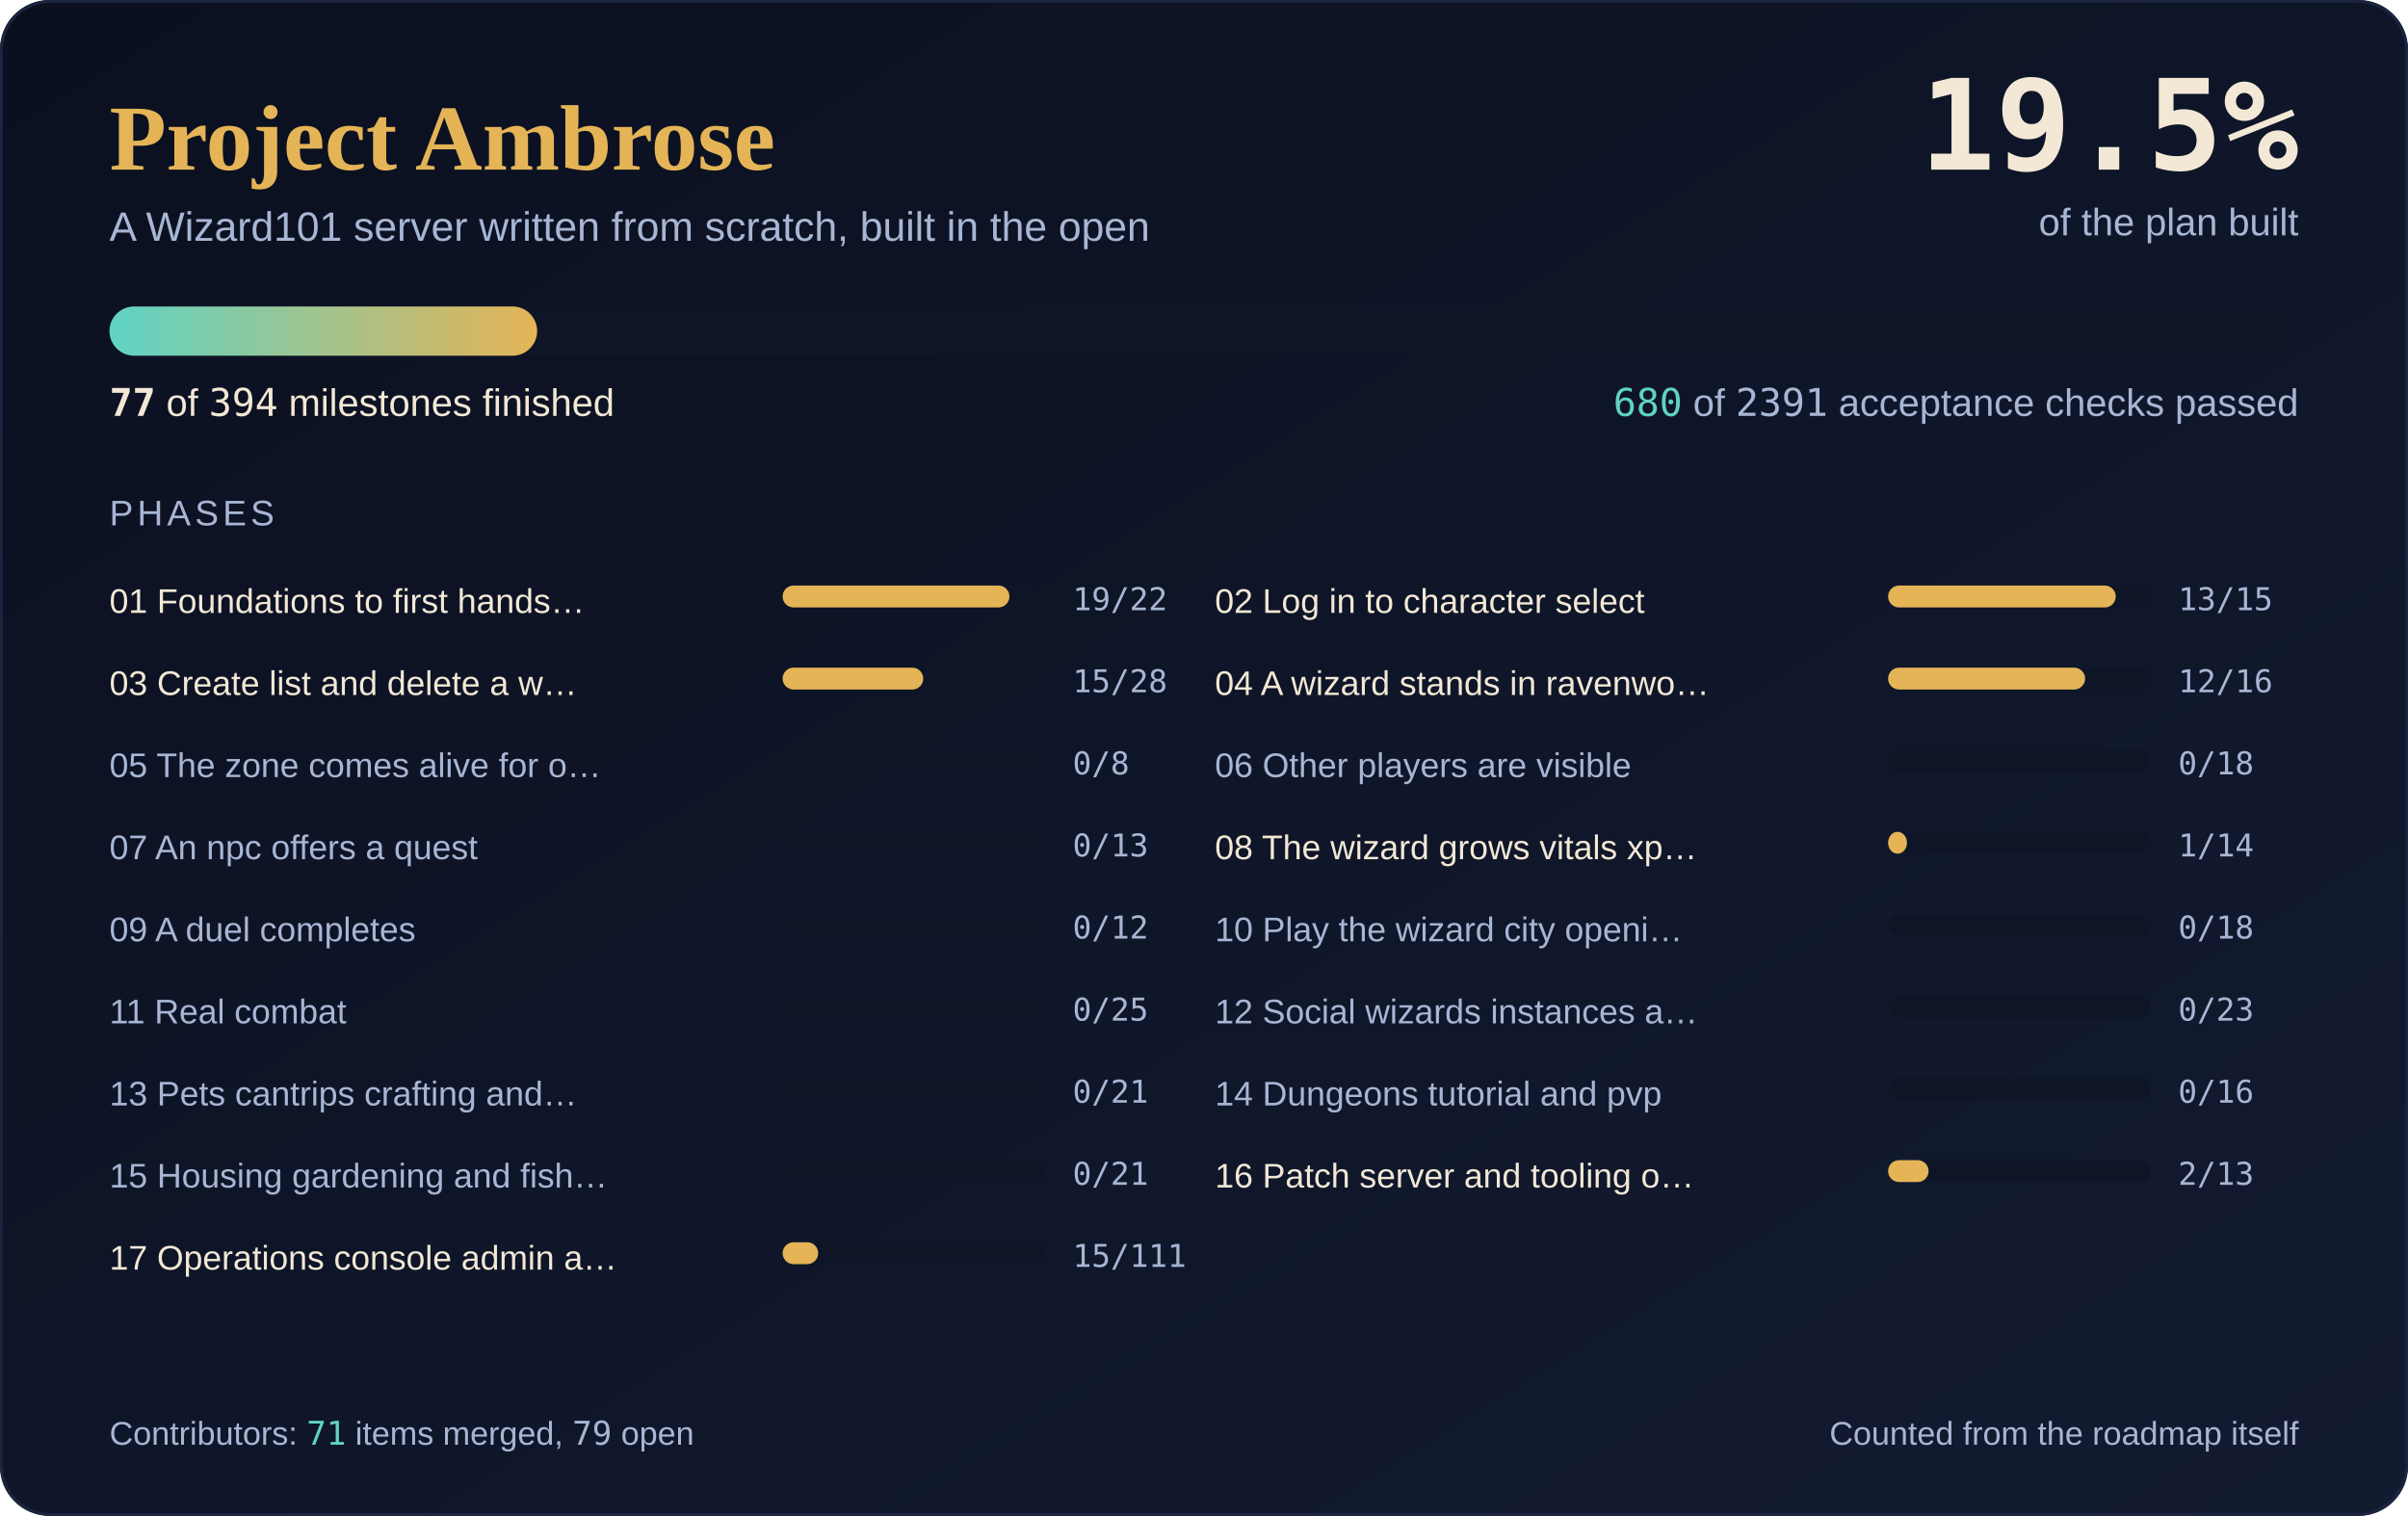
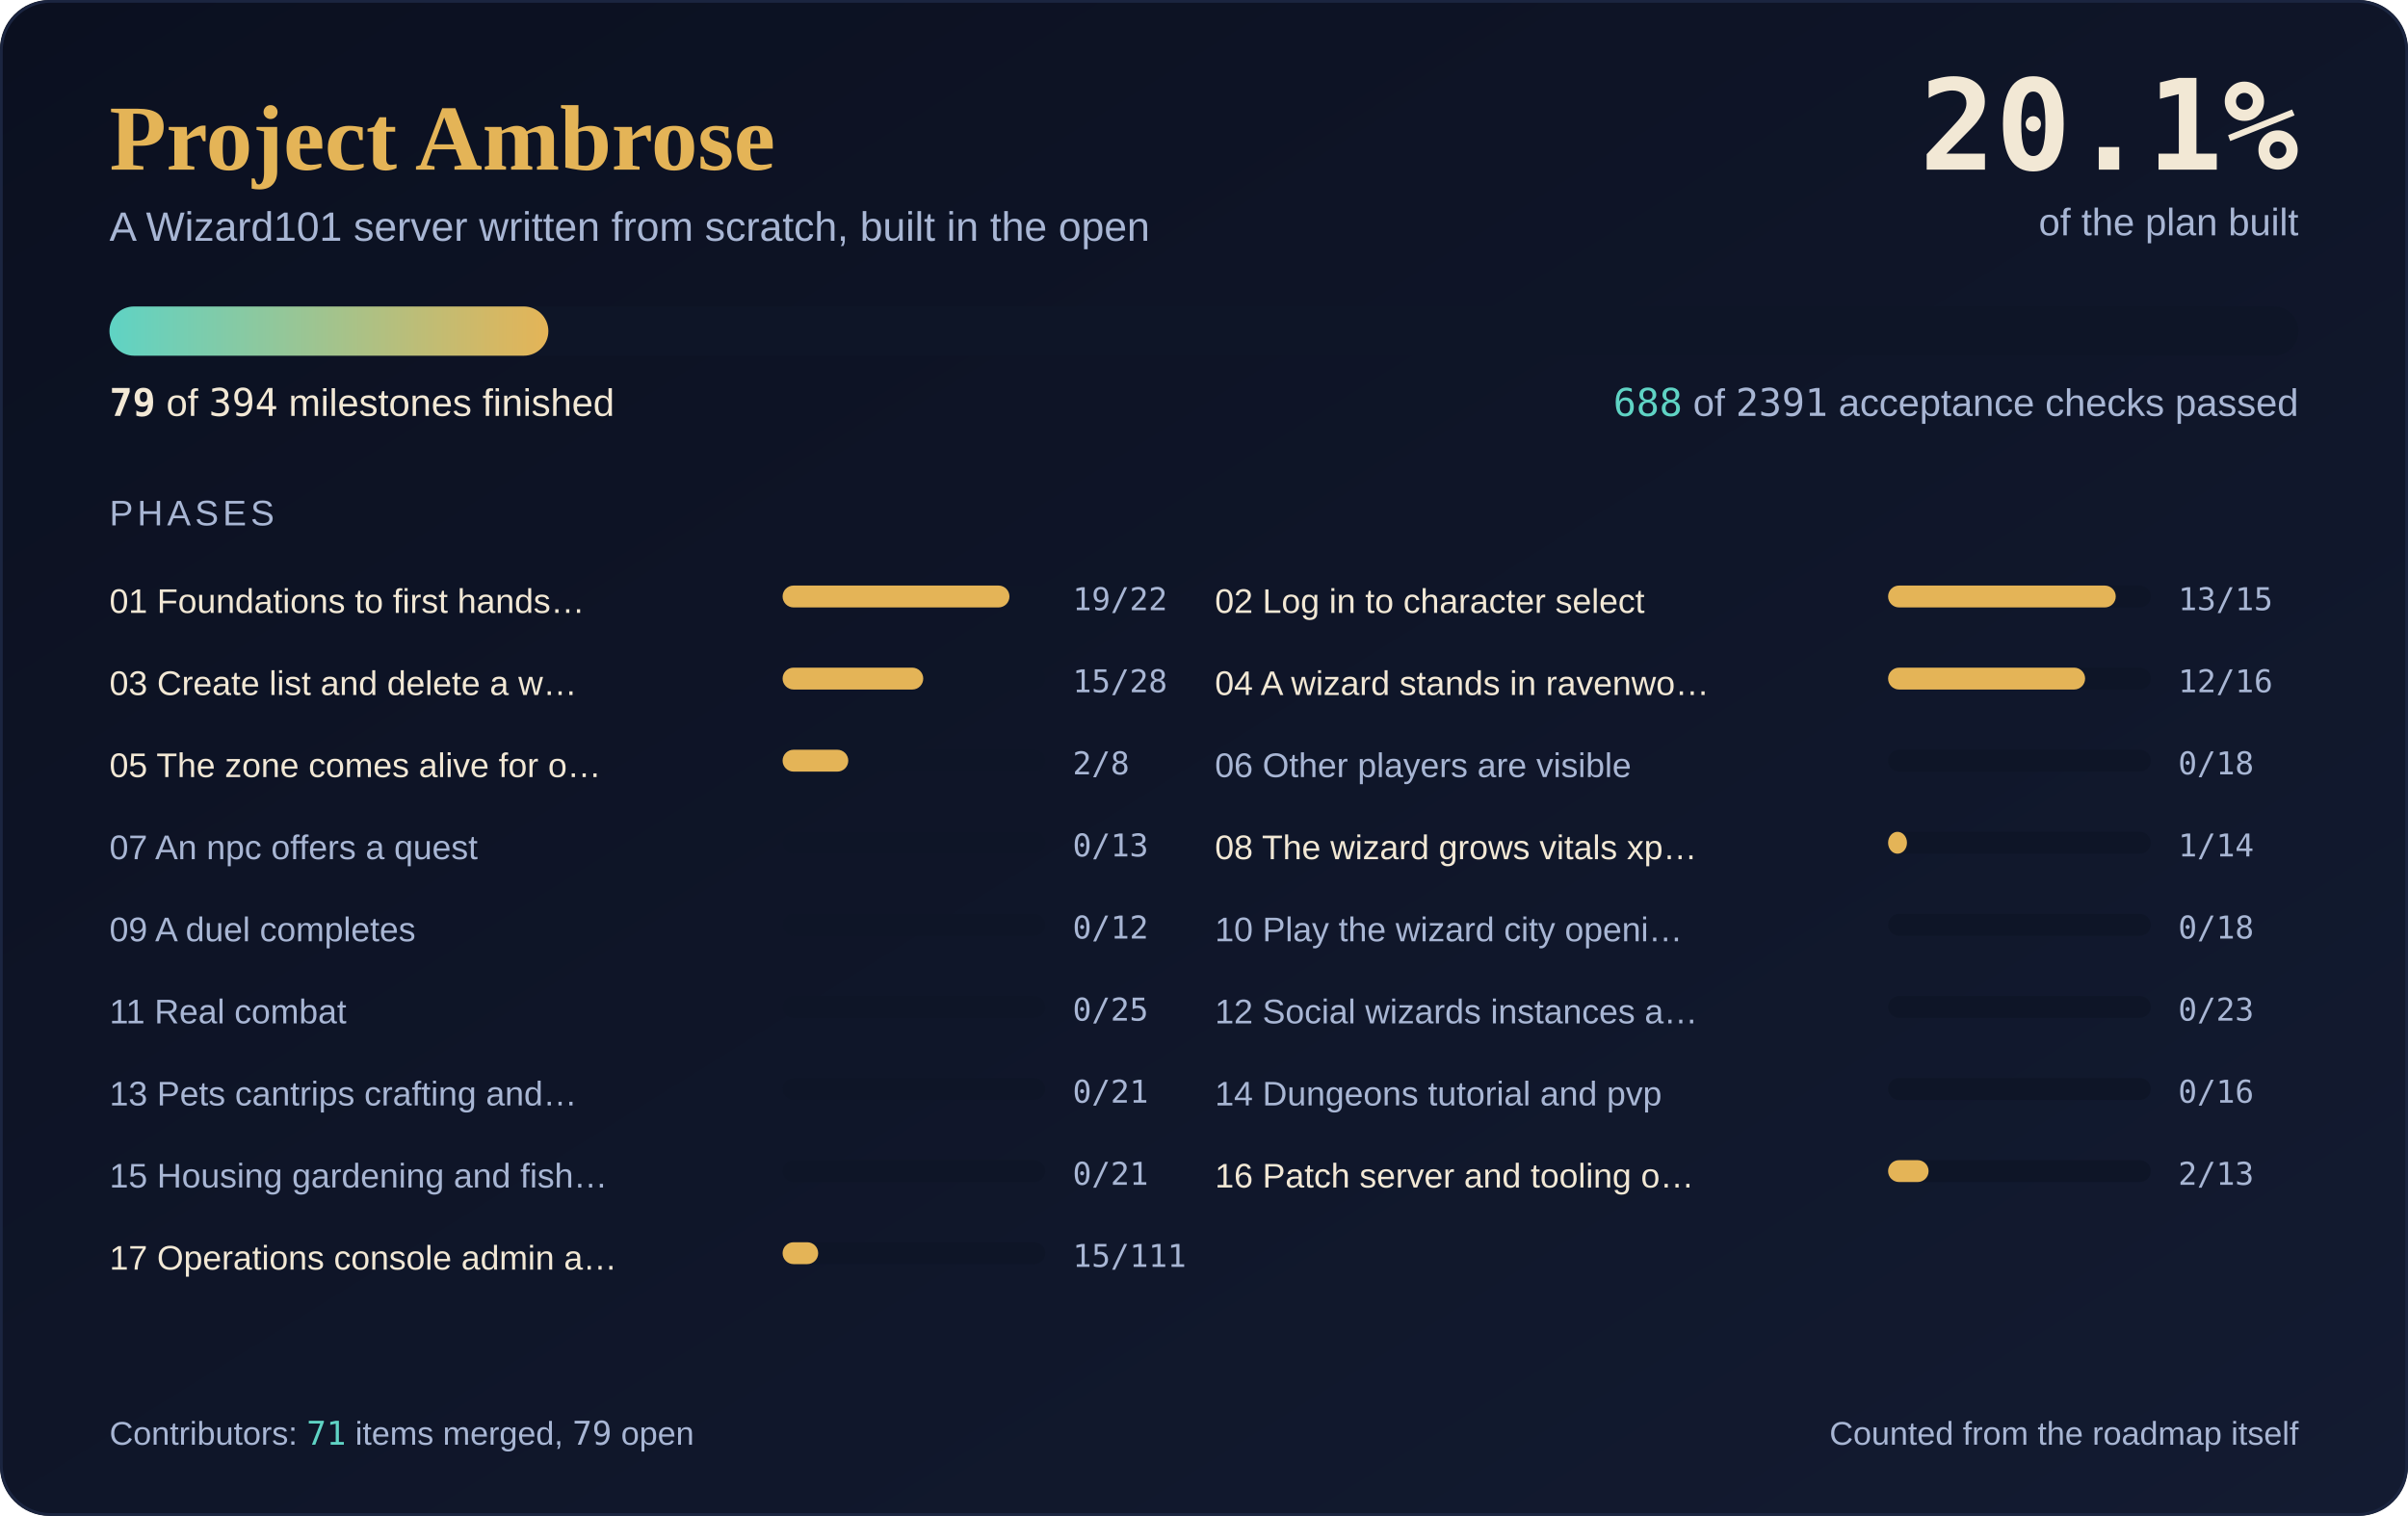
- <svg xmlns="http://www.w3.org/2000/svg" width="880" height="554" viewBox="0 0 880 554" role="img" aria-label="Project Ambrose progress: 77 of 394 milestones complete, 19.5 percent">
+ <svg xmlns="http://www.w3.org/2000/svg" width="880" height="554" viewBox="0 0 880 554" role="img" aria-label="Project Ambrose progress: 79 of 394 milestones complete, 20.1 percent">
  <defs>
    <linearGradient id="sky" x1="0" y1="0" x2="1" y2="1">
      <stop offset="0" stop-color="#0B1020" />
      <stop offset="1" stop-color="#131B31" />
    </linearGradient>
    <linearGradient id="fill" x1="0" y1="0" x2="1" y2="0">
      <stop offset="0" stop-color="#5FD3C4" />
      <stop offset="1" stop-color="#E4B457" />
    </linearGradient>
  </defs>
  <rect width="880" height="554" rx="18" fill="url(#sky)" />
  <rect x="0.5" y="0.5" width="879" height="553" rx="18" fill="none" stroke="#1B2540" />
  <text x="40" y="62" font-family="'Cormorant Garamond', Georgia, 'Times New Roman', serif" font-size="34" font-weight="600" fill="#E4B457">Project Ambrose</text>
  <text x="40" y="88" font-family="Karla, 'Segoe UI', 'Helvetica Neue', Arial, sans-serif" font-size="15" fill="#A8B6D4">A Wizard101 server written from scratch, built in the open</text>
-   <text x="840" y="62" text-anchor="end" font-family="'JetBrains Mono', Consolas, 'DejaVu Sans Mono', monospace" font-size="46" font-weight="700" fill="#F2E8D5">19.5%</text>
+   <text x="840" y="62" text-anchor="end" font-family="'JetBrains Mono', Consolas, 'DejaVu Sans Mono', monospace" font-size="46" font-weight="700" fill="#F2E8D5">20.1%</text>
  <text x="840" y="86" text-anchor="end" font-family="Karla, 'Segoe UI', 'Helvetica Neue', Arial, sans-serif" font-size="14" fill="#A8B6D4">of the plan built</text>
  <rect x="40" y="112" width="800" height="18" rx="9.0" fill="#0E1527" />
-   <rect x="40" y="112" width="156.3" height="18" rx="9.0" fill="url(#fill)" />
+   <rect x="40" y="112" width="160.4" height="18" rx="9.0" fill="url(#fill)" />
  <text x="40" y="152" font-family="Karla, 'Segoe UI', 'Helvetica Neue', Arial, sans-serif" font-size="14" fill="#F2E8D5">
-     <tspan font-family="'JetBrains Mono', Consolas, 'DejaVu Sans Mono', monospace" font-weight="700">77</tspan> of <tspan font-family="'JetBrains Mono', Consolas, 'DejaVu Sans Mono', monospace">394</tspan> milestones finished</text>
+     <tspan font-family="'JetBrains Mono', Consolas, 'DejaVu Sans Mono', monospace" font-weight="700">79</tspan> of <tspan font-family="'JetBrains Mono', Consolas, 'DejaVu Sans Mono', monospace">394</tspan> milestones finished</text>
  <text x="840" y="152" text-anchor="end" font-family="Karla, 'Segoe UI', 'Helvetica Neue', Arial, sans-serif" font-size="14" fill="#A8B6D4">
-     <tspan font-family="'JetBrains Mono', Consolas, 'DejaVu Sans Mono', monospace" fill="#5FD3C4">680</tspan> of <tspan font-family="'JetBrains Mono', Consolas, 'DejaVu Sans Mono', monospace">2391</tspan> acceptance checks passed</text>
+     <tspan font-family="'JetBrains Mono', Consolas, 'DejaVu Sans Mono', monospace" fill="#5FD3C4">688</tspan> of <tspan font-family="'JetBrains Mono', Consolas, 'DejaVu Sans Mono', monospace">2391</tspan> acceptance checks passed</text>
  <text x="40" y="192" font-family="Karla, 'Segoe UI', 'Helvetica Neue', Arial, sans-serif" font-size="13" fill="#A8B6D4" letter-spacing="1.5">PHASES</text>
  <text x="40" y="224" font-family="Karla, 'Segoe UI', 'Helvetica Neue', Arial, sans-serif" font-size="12.5" fill="#F2E8D5">01 Foundations to first hands…</text>
  <rect x="286" y="214" width="96" height="8" rx="4.0" fill="#0E1527" />
  <rect x="286" y="214" width="82.9" height="8" rx="4.0" fill="#E4B457" />
  <text x="392" y="223" font-family="'JetBrains Mono', Consolas, 'DejaVu Sans Mono', monospace" font-size="11.5" fill="#A8B6D4">19/22</text>
  <text x="444" y="224" font-family="Karla, 'Segoe UI', 'Helvetica Neue', Arial, sans-serif" font-size="12.5" fill="#F2E8D5">02 Log in to character select</text>
  <rect x="690" y="214" width="96" height="8" rx="4.0" fill="#0E1527" />
  <rect x="690" y="214" width="83.2" height="8" rx="4.0" fill="#E4B457" />
  <text x="796" y="223" font-family="'JetBrains Mono', Consolas, 'DejaVu Sans Mono', monospace" font-size="11.5" fill="#A8B6D4">13/15</text>
  <text x="40" y="254" font-family="Karla, 'Segoe UI', 'Helvetica Neue', Arial, sans-serif" font-size="12.5" fill="#F2E8D5">03 Create list and delete a w…</text>
  <rect x="286" y="244" width="96" height="8" rx="4.0" fill="#0E1527" />
  <rect x="286" y="244" width="51.4" height="8" rx="4.0" fill="#E4B457" />
  <text x="392" y="253" font-family="'JetBrains Mono', Consolas, 'DejaVu Sans Mono', monospace" font-size="11.5" fill="#A8B6D4">15/28</text>
  <text x="444" y="254" font-family="Karla, 'Segoe UI', 'Helvetica Neue', Arial, sans-serif" font-size="12.5" fill="#F2E8D5">04 A wizard stands in ravenwo…</text>
  <rect x="690" y="244" width="96" height="8" rx="4.0" fill="#0E1527" />
  <rect x="690" y="244" width="72.0" height="8" rx="4.0" fill="#E4B457" />
  <text x="796" y="253" font-family="'JetBrains Mono', Consolas, 'DejaVu Sans Mono', monospace" font-size="11.5" fill="#A8B6D4">12/16</text>
-   <text x="40" y="284" font-family="Karla, 'Segoe UI', 'Helvetica Neue', Arial, sans-serif" font-size="12.5" fill="#A8B6D4">05 The zone comes alive for o…</text>
+   <text x="40" y="284" font-family="Karla, 'Segoe UI', 'Helvetica Neue', Arial, sans-serif" font-size="12.5" fill="#F2E8D5">05 The zone comes alive for o…</text>
  <rect x="286" y="274" width="96" height="8" rx="4.0" fill="#0E1527" />
-   <text x="392" y="283" font-family="'JetBrains Mono', Consolas, 'DejaVu Sans Mono', monospace" font-size="11.5" fill="#A8B6D4">0/8</text>
+   <rect x="286" y="274" width="24.0" height="8" rx="4.0" fill="#E4B457" />
+   <text x="392" y="283" font-family="'JetBrains Mono', Consolas, 'DejaVu Sans Mono', monospace" font-size="11.5" fill="#A8B6D4">2/8</text>
  <text x="444" y="284" font-family="Karla, 'Segoe UI', 'Helvetica Neue', Arial, sans-serif" font-size="12.5" fill="#A8B6D4">06 Other players are visible</text>
  <rect x="690" y="274" width="96" height="8" rx="4.0" fill="#0E1527" />
  <text x="796" y="283" font-family="'JetBrains Mono', Consolas, 'DejaVu Sans Mono', monospace" font-size="11.5" fill="#A8B6D4">0/18</text>
  <text x="40" y="314" font-family="Karla, 'Segoe UI', 'Helvetica Neue', Arial, sans-serif" font-size="12.5" fill="#A8B6D4">07 An npc offers a quest</text>
  <rect x="286" y="304" width="96" height="8" rx="4.0" fill="#0E1527" />
  <text x="392" y="313" font-family="'JetBrains Mono', Consolas, 'DejaVu Sans Mono', monospace" font-size="11.5" fill="#A8B6D4">0/13</text>
  <text x="444" y="314" font-family="Karla, 'Segoe UI', 'Helvetica Neue', Arial, sans-serif" font-size="12.5" fill="#F2E8D5">08 The wizard grows vitals xp…</text>
  <rect x="690" y="304" width="96" height="8" rx="4.0" fill="#0E1527" />
  <rect x="690" y="304" width="6.9" height="8" rx="4.0" fill="#E4B457" />
  <text x="796" y="313" font-family="'JetBrains Mono', Consolas, 'DejaVu Sans Mono', monospace" font-size="11.5" fill="#A8B6D4">1/14</text>
  <text x="40" y="344" font-family="Karla, 'Segoe UI', 'Helvetica Neue', Arial, sans-serif" font-size="12.5" fill="#A8B6D4">09 A duel completes</text>
  <rect x="286" y="334" width="96" height="8" rx="4.0" fill="#0E1527" />
  <text x="392" y="343" font-family="'JetBrains Mono', Consolas, 'DejaVu Sans Mono', monospace" font-size="11.5" fill="#A8B6D4">0/12</text>
  <text x="444" y="344" font-family="Karla, 'Segoe UI', 'Helvetica Neue', Arial, sans-serif" font-size="12.5" fill="#A8B6D4">10 Play the wizard city openi…</text>
  <rect x="690" y="334" width="96" height="8" rx="4.0" fill="#0E1527" />
  <text x="796" y="343" font-family="'JetBrains Mono', Consolas, 'DejaVu Sans Mono', monospace" font-size="11.5" fill="#A8B6D4">0/18</text>
  <text x="40" y="374" font-family="Karla, 'Segoe UI', 'Helvetica Neue', Arial, sans-serif" font-size="12.5" fill="#A8B6D4">11 Real combat</text>
  <rect x="286" y="364" width="96" height="8" rx="4.0" fill="#0E1527" />
  <text x="392" y="373" font-family="'JetBrains Mono', Consolas, 'DejaVu Sans Mono', monospace" font-size="11.5" fill="#A8B6D4">0/25</text>
  <text x="444" y="374" font-family="Karla, 'Segoe UI', 'Helvetica Neue', Arial, sans-serif" font-size="12.5" fill="#A8B6D4">12 Social wizards instances a…</text>
  <rect x="690" y="364" width="96" height="8" rx="4.0" fill="#0E1527" />
  <text x="796" y="373" font-family="'JetBrains Mono', Consolas, 'DejaVu Sans Mono', monospace" font-size="11.5" fill="#A8B6D4">0/23</text>
  <text x="40" y="404" font-family="Karla, 'Segoe UI', 'Helvetica Neue', Arial, sans-serif" font-size="12.5" fill="#A8B6D4">13 Pets cantrips crafting and…</text>
  <rect x="286" y="394" width="96" height="8" rx="4.0" fill="#0E1527" />
  <text x="392" y="403" font-family="'JetBrains Mono', Consolas, 'DejaVu Sans Mono', monospace" font-size="11.5" fill="#A8B6D4">0/21</text>
  <text x="444" y="404" font-family="Karla, 'Segoe UI', 'Helvetica Neue', Arial, sans-serif" font-size="12.5" fill="#A8B6D4">14 Dungeons tutorial and pvp</text>
  <rect x="690" y="394" width="96" height="8" rx="4.0" fill="#0E1527" />
  <text x="796" y="403" font-family="'JetBrains Mono', Consolas, 'DejaVu Sans Mono', monospace" font-size="11.5" fill="#A8B6D4">0/16</text>
  <text x="40" y="434" font-family="Karla, 'Segoe UI', 'Helvetica Neue', Arial, sans-serif" font-size="12.5" fill="#A8B6D4">15 Housing gardening and fish…</text>
  <rect x="286" y="424" width="96" height="8" rx="4.0" fill="#0E1527" />
  <text x="392" y="433" font-family="'JetBrains Mono', Consolas, 'DejaVu Sans Mono', monospace" font-size="11.5" fill="#A8B6D4">0/21</text>
  <text x="444" y="434" font-family="Karla, 'Segoe UI', 'Helvetica Neue', Arial, sans-serif" font-size="12.5" fill="#F2E8D5">16 Patch server and tooling o…</text>
  <rect x="690" y="424" width="96" height="8" rx="4.0" fill="#0E1527" />
  <rect x="690" y="424" width="14.8" height="8" rx="4.0" fill="#E4B457" />
  <text x="796" y="433" font-family="'JetBrains Mono', Consolas, 'DejaVu Sans Mono', monospace" font-size="11.5" fill="#A8B6D4">2/13</text>
  <text x="40" y="464" font-family="Karla, 'Segoe UI', 'Helvetica Neue', Arial, sans-serif" font-size="12.5" fill="#F2E8D5">17 Operations console admin a…</text>
  <rect x="286" y="454" width="96" height="8" rx="4.0" fill="#0E1527" />
  <rect x="286" y="454" width="13.0" height="8" rx="4.0" fill="#E4B457" />
  <text x="392" y="463" font-family="'JetBrains Mono', Consolas, 'DejaVu Sans Mono', monospace" font-size="11.5" fill="#A8B6D4">15/111</text>
  <text x="40" y="528" font-family="Karla, 'Segoe UI', 'Helvetica Neue', Arial, sans-serif" font-size="12" fill="#A8B6D4">Contributors: <tspan font-family="'JetBrains Mono', Consolas, 'DejaVu Sans Mono', monospace" fill="#5FD3C4">71</tspan> items merged, <tspan font-family="'JetBrains Mono', Consolas, 'DejaVu Sans Mono', monospace">79</tspan> open</text>
  <text x="840" y="528" text-anchor="end" font-family="Karla, 'Segoe UI', 'Helvetica Neue', Arial, sans-serif" font-size="12" fill="#A8B6D4">Counted from the roadmap itself</text>
</svg>
